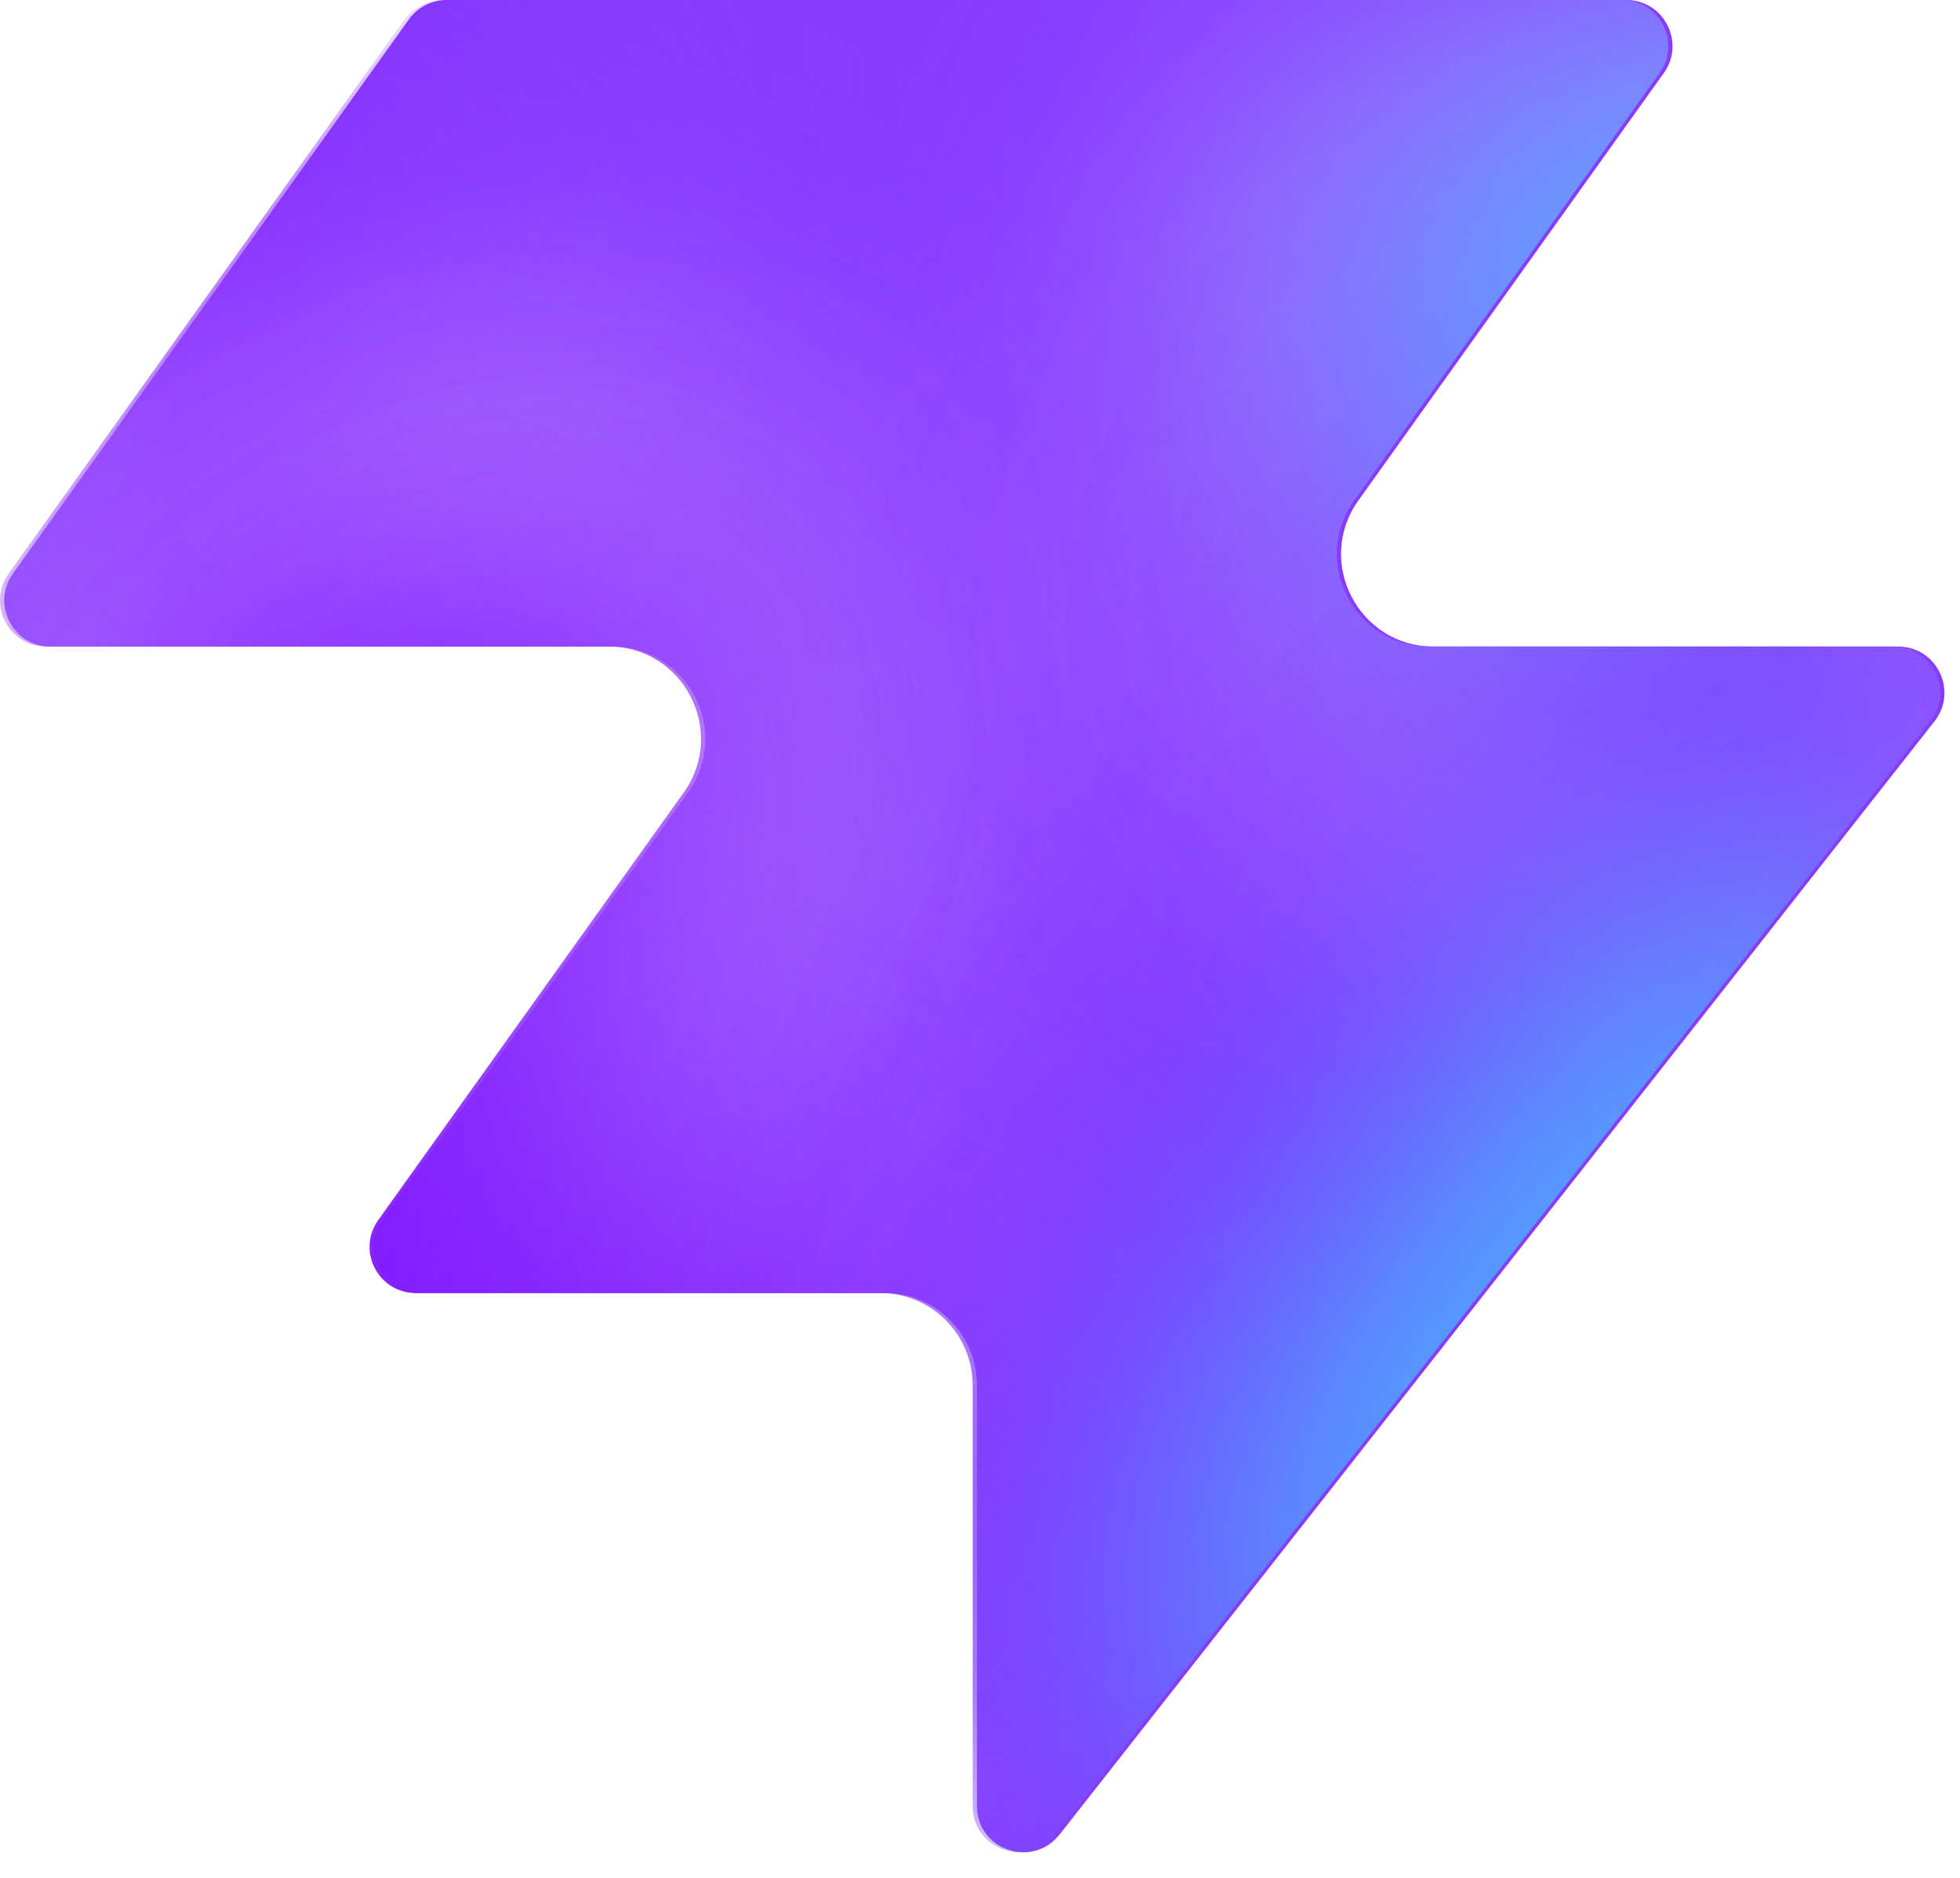
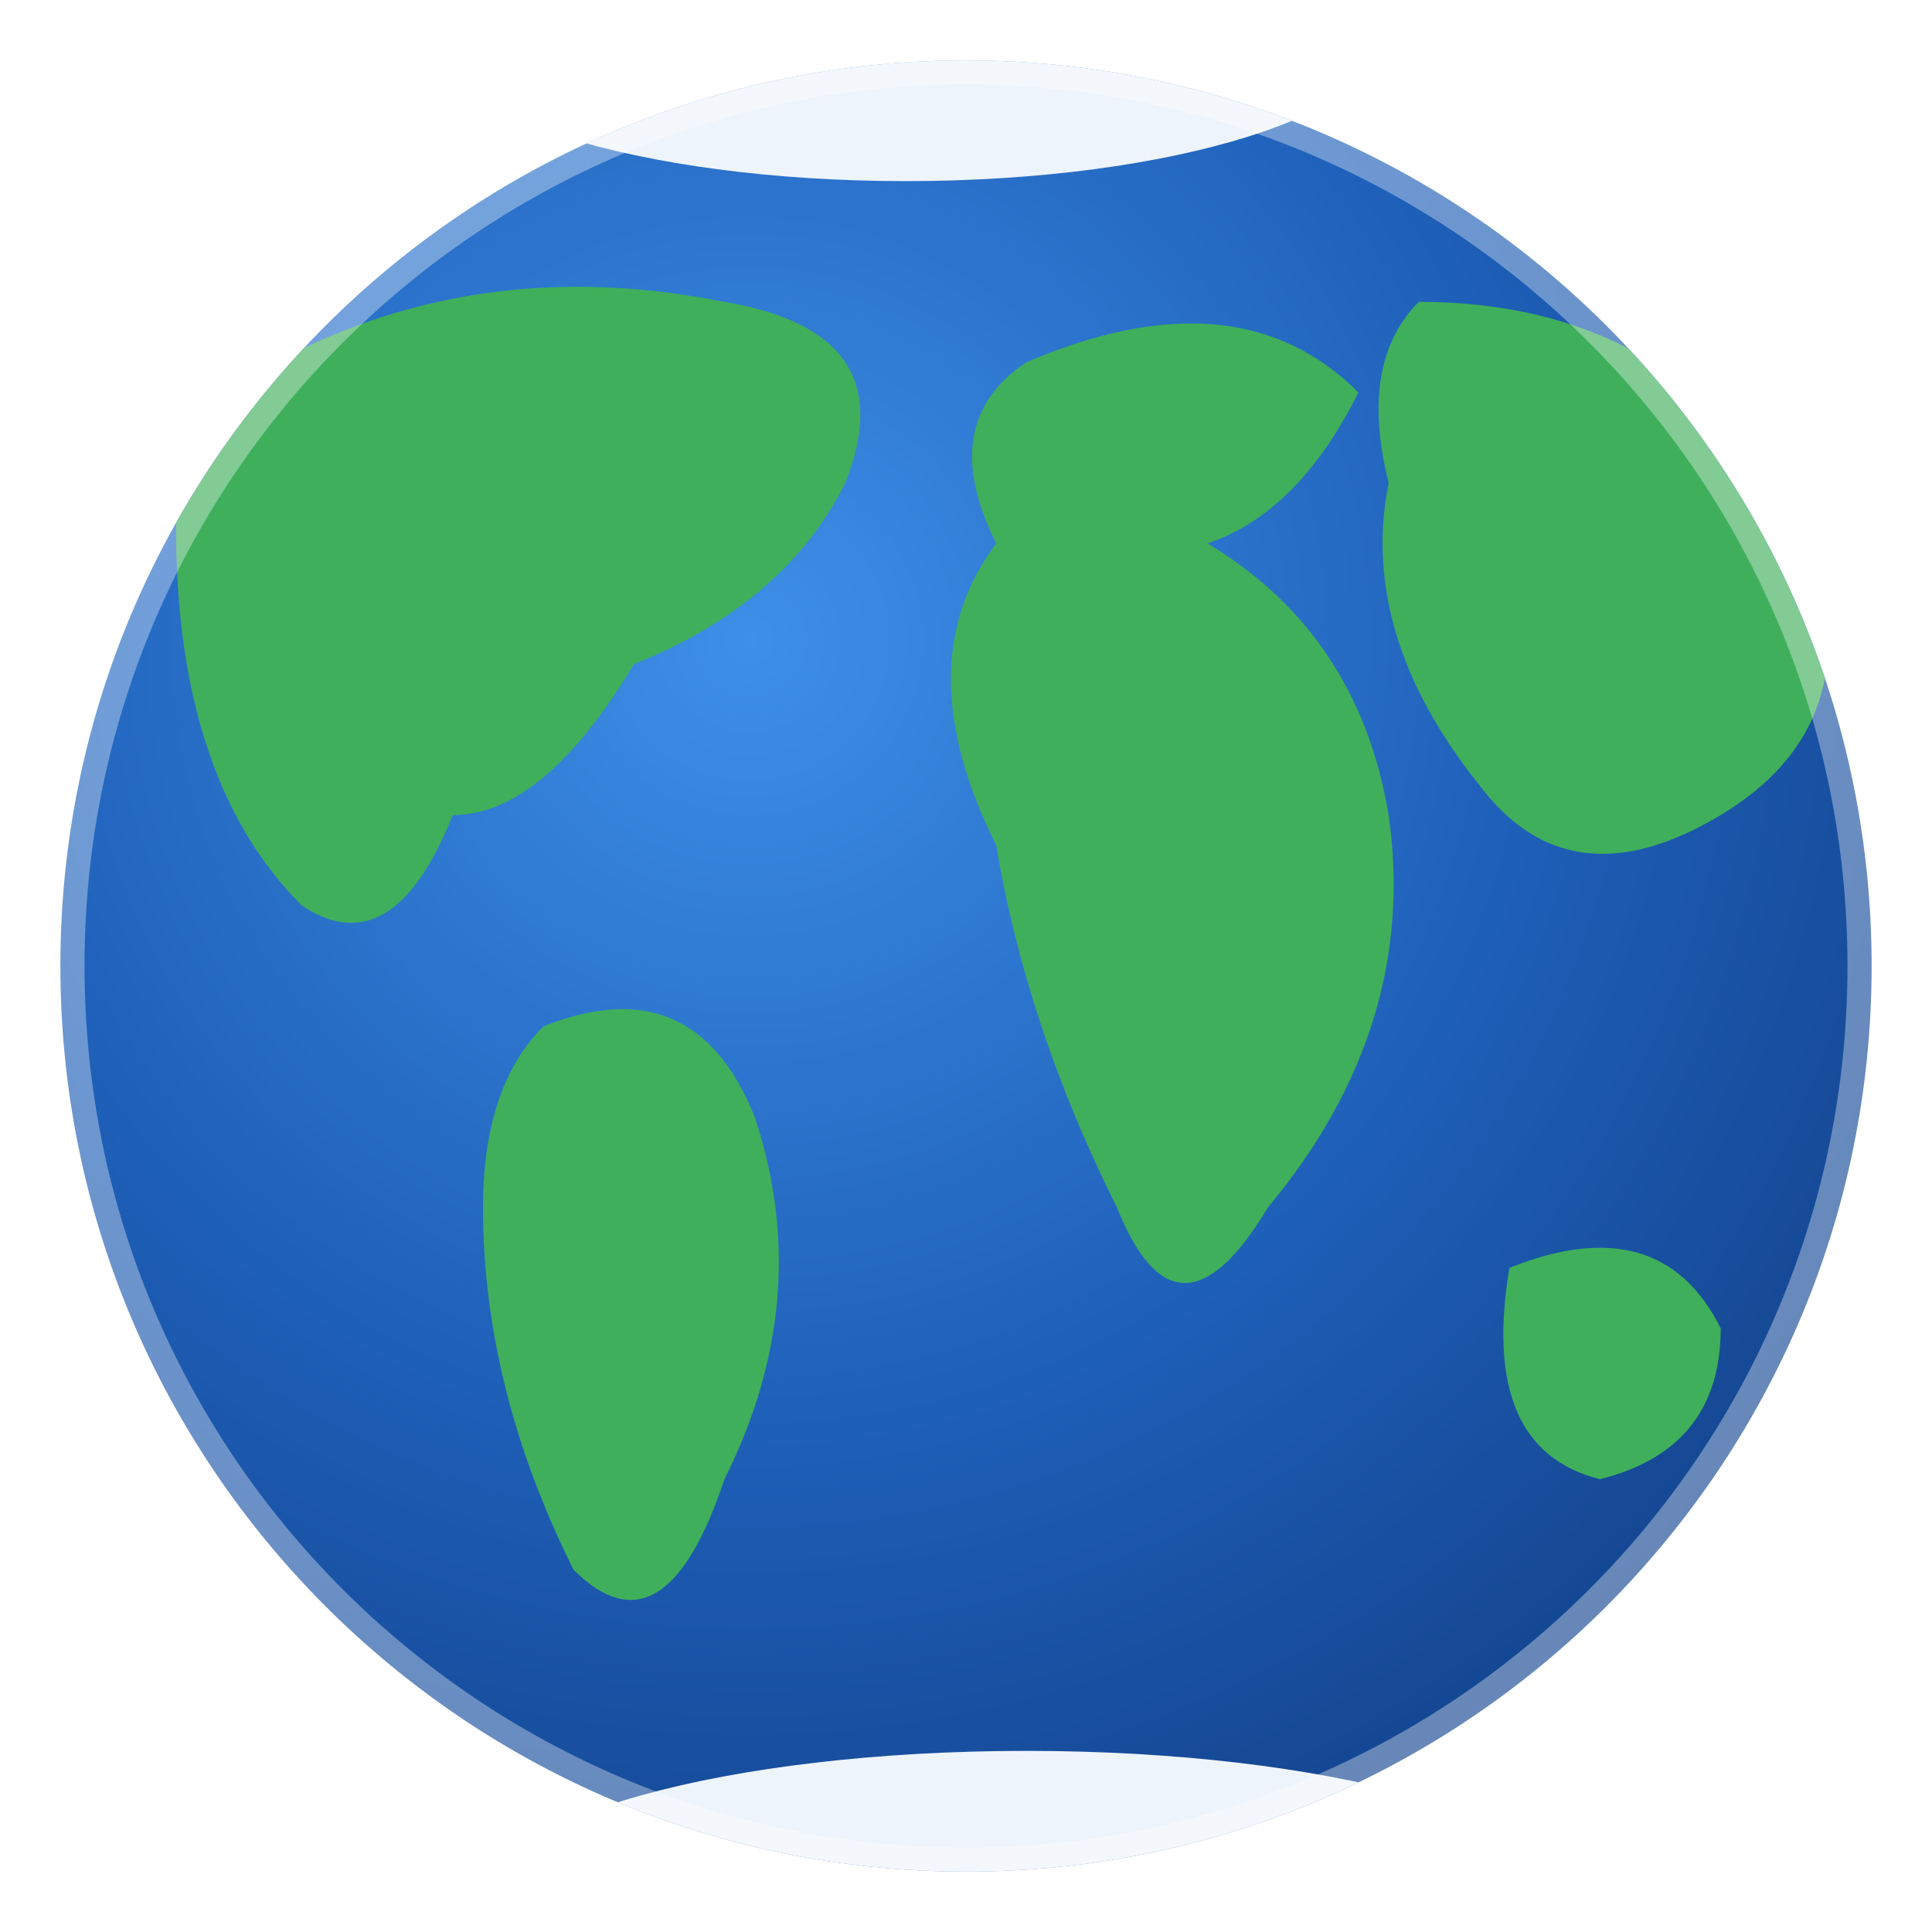
- <svg xmlns="http://www.w3.org/2000/svg" width="48" height="46" fill="none" viewBox="0 0 48 46">
-   <path fill="#863bff" d="M25.946 44.938c-.664.845-2.021.375-2.021-.698V33.937a2.26 2.26 0 0 0-2.262-2.262H10.287c-.92 0-1.456-1.04-.92-1.788l7.48-10.471c1.07-1.497 0-3.578-1.842-3.578H1.237c-.92 0-1.456-1.04-.92-1.788L10.013.474c.214-.297.556-.474.92-.474h28.894c.92 0 1.456 1.04.92 1.788l-7.48 10.471c-1.07 1.498 0 3.579 1.842 3.579h11.377c.943 0 1.473 1.088.89 1.83L25.947 44.94z" style="fill:#863bff;fill:color(display-p3 .525 .23 1);fill-opacity:1" />
-   <mask id="a" width="48" height="46" x="0" y="0" maskUnits="userSpaceOnUse" style="mask-type:alpha">
-     <path fill="#000" d="M25.842 44.938c-.664.844-2.021.375-2.021-.698V33.937a2.26 2.26 0 0 0-2.262-2.262H10.183c-.92 0-1.456-1.04-.92-1.788l7.48-10.471c1.07-1.498 0-3.579-1.842-3.579H1.133c-.92 0-1.456-1.04-.92-1.787L9.91.473c.214-.297.556-.474.92-.474h28.894c.92 0 1.456 1.04.92 1.788l-7.48 10.471c-1.07 1.498 0 3.578 1.842 3.578h11.377c.943 0 1.473 1.088.89 1.832L25.843 44.94z" style="fill:#000;fill-opacity:1" />
-   </mask>
-   <g mask="url(#a)">
-     <g filter="url(#b)">
-       <ellipse cx="5.508" cy="14.704" fill="#ede6ff" rx="5.508" ry="14.704" style="fill:#ede6ff;fill:color(display-p3 .927 .903 1);fill-opacity:1" transform="matrix(.00324 1 1 -.00324 -4.47 31.516)" />
-     </g>
-     <g filter="url(#c)">
-       <ellipse cx="10.399" cy="29.851" fill="#ede6ff" rx="10.399" ry="29.851" style="fill:#ede6ff;fill:color(display-p3 .927 .903 1);fill-opacity:1" transform="matrix(.00324 1 1 -.00324 -39.328 7.883)" />
-     </g>
-     <g filter="url(#d)">
-       <ellipse cx="5.508" cy="30.487" fill="#7e14ff" rx="5.508" ry="30.487" style="fill:#7e14ff;fill:color(display-p3 .492 .077 1);fill-opacity:1" transform="rotate(89.814 -25.913 -14.639)scale(1 -1)" />
-     </g>
-     <g filter="url(#e)">
-       <ellipse cx="5.508" cy="30.599" fill="#7e14ff" rx="5.508" ry="30.599" style="fill:#7e14ff;fill:color(display-p3 .492 .077 1);fill-opacity:1" transform="rotate(89.814 -32.644 -3.334)scale(1 -1)" />
-     </g>
-     <g filter="url(#f)">
-       <ellipse cx="5.508" cy="30.599" fill="#7e14ff" rx="5.508" ry="30.599" style="fill:#7e14ff;fill:color(display-p3 .492 .077 1);fill-opacity:1" transform="matrix(.00324 1 1 -.00324 -34.34 30.47)" />
-     </g>
-     <g filter="url(#g)">
-       <ellipse cx="14.072" cy="22.078" fill="#ede6ff" rx="14.072" ry="22.078" style="fill:#ede6ff;fill:color(display-p3 .927 .903 1);fill-opacity:1" transform="rotate(93.35 24.506 48.493)scale(-1 1)" />
-     </g>
-     <g filter="url(#h)">
-       <ellipse cx="3.47" cy="21.501" fill="#7e14ff" rx="3.47" ry="21.501" style="fill:#7e14ff;fill:color(display-p3 .492 .077 1);fill-opacity:1" transform="rotate(89.009 28.708 47.59)scale(-1 1)" />
-     </g>
-     <g filter="url(#i)">
-       <ellipse cx="3.47" cy="21.501" fill="#7e14ff" rx="3.47" ry="21.501" style="fill:#7e14ff;fill:color(display-p3 .492 .077 1);fill-opacity:1" transform="rotate(89.009 28.708 47.59)scale(-1 1)" />
-     </g>
-     <g filter="url(#j)">
-       <ellipse cx=".387" cy="8.972" fill="#7e14ff" rx="4.407" ry="29.108" style="fill:#7e14ff;fill:color(display-p3 .492 .077 1);fill-opacity:1" transform="rotate(39.51 .387 8.972)" />
-     </g>
-     <g filter="url(#k)">
-       <ellipse cx="47.523" cy="-6.092" fill="#7e14ff" rx="4.407" ry="29.108" style="fill:#7e14ff;fill:color(display-p3 .492 .077 1);fill-opacity:1" transform="rotate(37.892 47.523 -6.092)" />
-     </g>
-     <g filter="url(#l)">
-       <ellipse cx="41.412" cy="6.333" fill="#47bfff" rx="5.971" ry="9.665" style="fill:#47bfff;fill:color(display-p3 .28 .748 1);fill-opacity:1" transform="rotate(37.892 41.412 6.333)" />
-     </g>
-     <g filter="url(#m)">
-       <ellipse cx="-1.879" cy="38.332" fill="#7e14ff" rx="4.407" ry="29.108" style="fill:#7e14ff;fill:color(display-p3 .492 .077 1);fill-opacity:1" transform="rotate(37.892 -1.88 38.332)" />
-     </g>
-     <g filter="url(#n)">
-       <ellipse cx="-1.879" cy="38.332" fill="#7e14ff" rx="4.407" ry="29.108" style="fill:#7e14ff;fill:color(display-p3 .492 .077 1);fill-opacity:1" transform="rotate(37.892 -1.88 38.332)" />
-     </g>
-     <g filter="url(#o)">
-       <ellipse cx="35.651" cy="29.907" fill="#7e14ff" rx="4.407" ry="29.108" style="fill:#7e14ff;fill:color(display-p3 .492 .077 1);fill-opacity:1" transform="rotate(37.892 35.651 29.907)" />
-     </g>
-     <g filter="url(#p)">
-       <ellipse cx="38.418" cy="32.4" fill="#47bfff" rx="5.971" ry="15.297" style="fill:#47bfff;fill:color(display-p3 .28 .748 1);fill-opacity:1" transform="rotate(37.892 38.418 32.4)" />
-     </g>
+ <svg xmlns="http://www.w3.org/2000/svg" viewBox="0 0 64 64">
+   <defs>
+     <radialGradient id="ocean" cx="38%" cy="32%" r="80%">
+       <stop offset="0%" stop-color="#3d8fe8" />
+       <stop offset="55%" stop-color="#1e5fb8" />
+       <stop offset="100%" stop-color="#123f86" />
+     </radialGradient>
+     <clipPath id="disc">
+       <circle cx="32" cy="32" r="30" />
+     </clipPath>
+   </defs>
+   <circle cx="32" cy="32" r="30" fill="url(#ocean)" />
+   <g clip-path="url(#disc)" fill="#3faf5c">
+     <path d="M6 14 Q14 8 24 10 Q30 11 28 16 Q26 20 21 22 Q18 27 15 27 Q13 32 10 30 Q5 25 6 14 Z" />
+     <path d="M18 34 Q23 32 25 37 Q27 43 24 49 Q22 55 19 52 Q16 46 16 40 Q16 36 18 34 Z" />
+     <path d="M34 12 Q41 9 45 13 Q43 17 40 18 Q45 21 46 27 Q47 34 42 40 Q39 45 37 40 Q34 34 33 28 Q30 22 33 18 Q31 14 34 12 Z" />
+     <path d="M47 10 Q56 10 60 18 Q62 24 57 27 Q52 30 49 26 Q45 21 46 16 Q45 12 47 10 Z" />
+     <path d="M50 42 Q55 40 57 44 Q57 48 53 49 Q49 48 50 42 Z" />
  </g>
-   <defs>
-     <filter id="b" width="60.045" height="41.654" x="-19.77" y="16.149" color-interpolation-filters="sRGB" filterUnits="userSpaceOnUse">
-       <feFlood flood-opacity="0" result="BackgroundImageFix" />
-       <feBlend in="SourceGraphic" in2="BackgroundImageFix" result="shape" />
-       <feGaussianBlur result="effect1_foregroundBlur_2002_17158" stdDeviation="7.659" />
-     </filter>
-     <filter id="c" width="90.34" height="51.437" x="-54.613" y="-7.533" color-interpolation-filters="sRGB" filterUnits="userSpaceOnUse">
-       <feFlood flood-opacity="0" result="BackgroundImageFix" />
-       <feBlend in="SourceGraphic" in2="BackgroundImageFix" result="shape" />
-       <feGaussianBlur result="effect1_foregroundBlur_2002_17158" stdDeviation="7.659" />
-     </filter>
-     <filter id="d" width="79.355" height="29.4" x="-49.64" y="2.03" color-interpolation-filters="sRGB" filterUnits="userSpaceOnUse">
-       <feFlood flood-opacity="0" result="BackgroundImageFix" />
-       <feBlend in="SourceGraphic" in2="BackgroundImageFix" result="shape" />
-       <feGaussianBlur result="effect1_foregroundBlur_2002_17158" stdDeviation="4.596" />
-     </filter>
-     <filter id="e" width="79.579" height="29.4" x="-45.045" y="20.029" color-interpolation-filters="sRGB" filterUnits="userSpaceOnUse">
-       <feFlood flood-opacity="0" result="BackgroundImageFix" />
-       <feBlend in="SourceGraphic" in2="BackgroundImageFix" result="shape" />
-       <feGaussianBlur result="effect1_foregroundBlur_2002_17158" stdDeviation="4.596" />
-     </filter>
-     <filter id="f" width="79.579" height="29.4" x="-43.513" y="21.178" color-interpolation-filters="sRGB" filterUnits="userSpaceOnUse">
-       <feFlood flood-opacity="0" result="BackgroundImageFix" />
-       <feBlend in="SourceGraphic" in2="BackgroundImageFix" result="shape" />
-       <feGaussianBlur result="effect1_foregroundBlur_2002_17158" stdDeviation="4.596" />
-     </filter>
-     <filter id="g" width="74.749" height="58.852" x="15.756" y="-17.901" color-interpolation-filters="sRGB" filterUnits="userSpaceOnUse">
-       <feFlood flood-opacity="0" result="BackgroundImageFix" />
-       <feBlend in="SourceGraphic" in2="BackgroundImageFix" result="shape" />
-       <feGaussianBlur result="effect1_foregroundBlur_2002_17158" stdDeviation="7.659" />
-     </filter>
-     <filter id="h" width="61.377" height="25.362" x="23.548" y="2.284" color-interpolation-filters="sRGB" filterUnits="userSpaceOnUse">
-       <feFlood flood-opacity="0" result="BackgroundImageFix" />
-       <feBlend in="SourceGraphic" in2="BackgroundImageFix" result="shape" />
-       <feGaussianBlur result="effect1_foregroundBlur_2002_17158" stdDeviation="4.596" />
-     </filter>
-     <filter id="i" width="61.377" height="25.362" x="23.548" y="2.284" color-interpolation-filters="sRGB" filterUnits="userSpaceOnUse">
-       <feFlood flood-opacity="0" result="BackgroundImageFix" />
-       <feBlend in="SourceGraphic" in2="BackgroundImageFix" result="shape" />
-       <feGaussianBlur result="effect1_foregroundBlur_2002_17158" stdDeviation="4.596" />
-     </filter>
-     <filter id="j" width="56.045" height="63.649" x="-27.636" y="-22.853" color-interpolation-filters="sRGB" filterUnits="userSpaceOnUse">
-       <feFlood flood-opacity="0" result="BackgroundImageFix" />
-       <feBlend in="SourceGraphic" in2="BackgroundImageFix" result="shape" />
-       <feGaussianBlur result="effect1_foregroundBlur_2002_17158" stdDeviation="4.596" />
-     </filter>
-     <filter id="k" width="54.814" height="64.646" x="20.116" y="-38.415" color-interpolation-filters="sRGB" filterUnits="userSpaceOnUse">
-       <feFlood flood-opacity="0" result="BackgroundImageFix" />
-       <feBlend in="SourceGraphic" in2="BackgroundImageFix" result="shape" />
-       <feGaussianBlur result="effect1_foregroundBlur_2002_17158" stdDeviation="4.596" />
-     </filter>
-     <filter id="l" width="33.541" height="35.313" x="24.641" y="-11.323" color-interpolation-filters="sRGB" filterUnits="userSpaceOnUse">
-       <feFlood flood-opacity="0" result="BackgroundImageFix" />
-       <feBlend in="SourceGraphic" in2="BackgroundImageFix" result="shape" />
-       <feGaussianBlur result="effect1_foregroundBlur_2002_17158" stdDeviation="4.596" />
-     </filter>
-     <filter id="m" width="54.814" height="64.646" x="-29.286" y="6.009" color-interpolation-filters="sRGB" filterUnits="userSpaceOnUse">
-       <feFlood flood-opacity="0" result="BackgroundImageFix" />
-       <feBlend in="SourceGraphic" in2="BackgroundImageFix" result="shape" />
-       <feGaussianBlur result="effect1_foregroundBlur_2002_17158" stdDeviation="4.596" />
-     </filter>
-     <filter id="n" width="54.814" height="64.646" x="-29.286" y="6.009" color-interpolation-filters="sRGB" filterUnits="userSpaceOnUse">
-       <feFlood flood-opacity="0" result="BackgroundImageFix" />
-       <feBlend in="SourceGraphic" in2="BackgroundImageFix" result="shape" />
-       <feGaussianBlur result="effect1_foregroundBlur_2002_17158" stdDeviation="4.596" />
-     </filter>
-     <filter id="o" width="54.814" height="64.646" x="8.244" y="-2.416" color-interpolation-filters="sRGB" filterUnits="userSpaceOnUse">
-       <feFlood flood-opacity="0" result="BackgroundImageFix" />
-       <feBlend in="SourceGraphic" in2="BackgroundImageFix" result="shape" />
-       <feGaussianBlur result="effect1_foregroundBlur_2002_17158" stdDeviation="4.596" />
-     </filter>
-     <filter id="p" width="39.409" height="43.623" x="18.713" y="10.588" color-interpolation-filters="sRGB" filterUnits="userSpaceOnUse">
-       <feFlood flood-opacity="0" result="BackgroundImageFix" />
-       <feBlend in="SourceGraphic" in2="BackgroundImageFix" result="shape" />
-       <feGaussianBlur result="effect1_foregroundBlur_2002_17158" stdDeviation="4.596" />
-     </filter>
-   </defs>
+   <g clip-path="url(#disc)" fill="#eef4fb">
+     <ellipse cx="30" cy="1" rx="16" ry="5" />
+     <ellipse cx="34" cy="63" rx="18" ry="5" />
+   </g>
+   <circle cx="32" cy="32" r="30" fill="none" stroke="rgba(255,255,255,0.35)" stroke-width="1.6" />
</svg>
